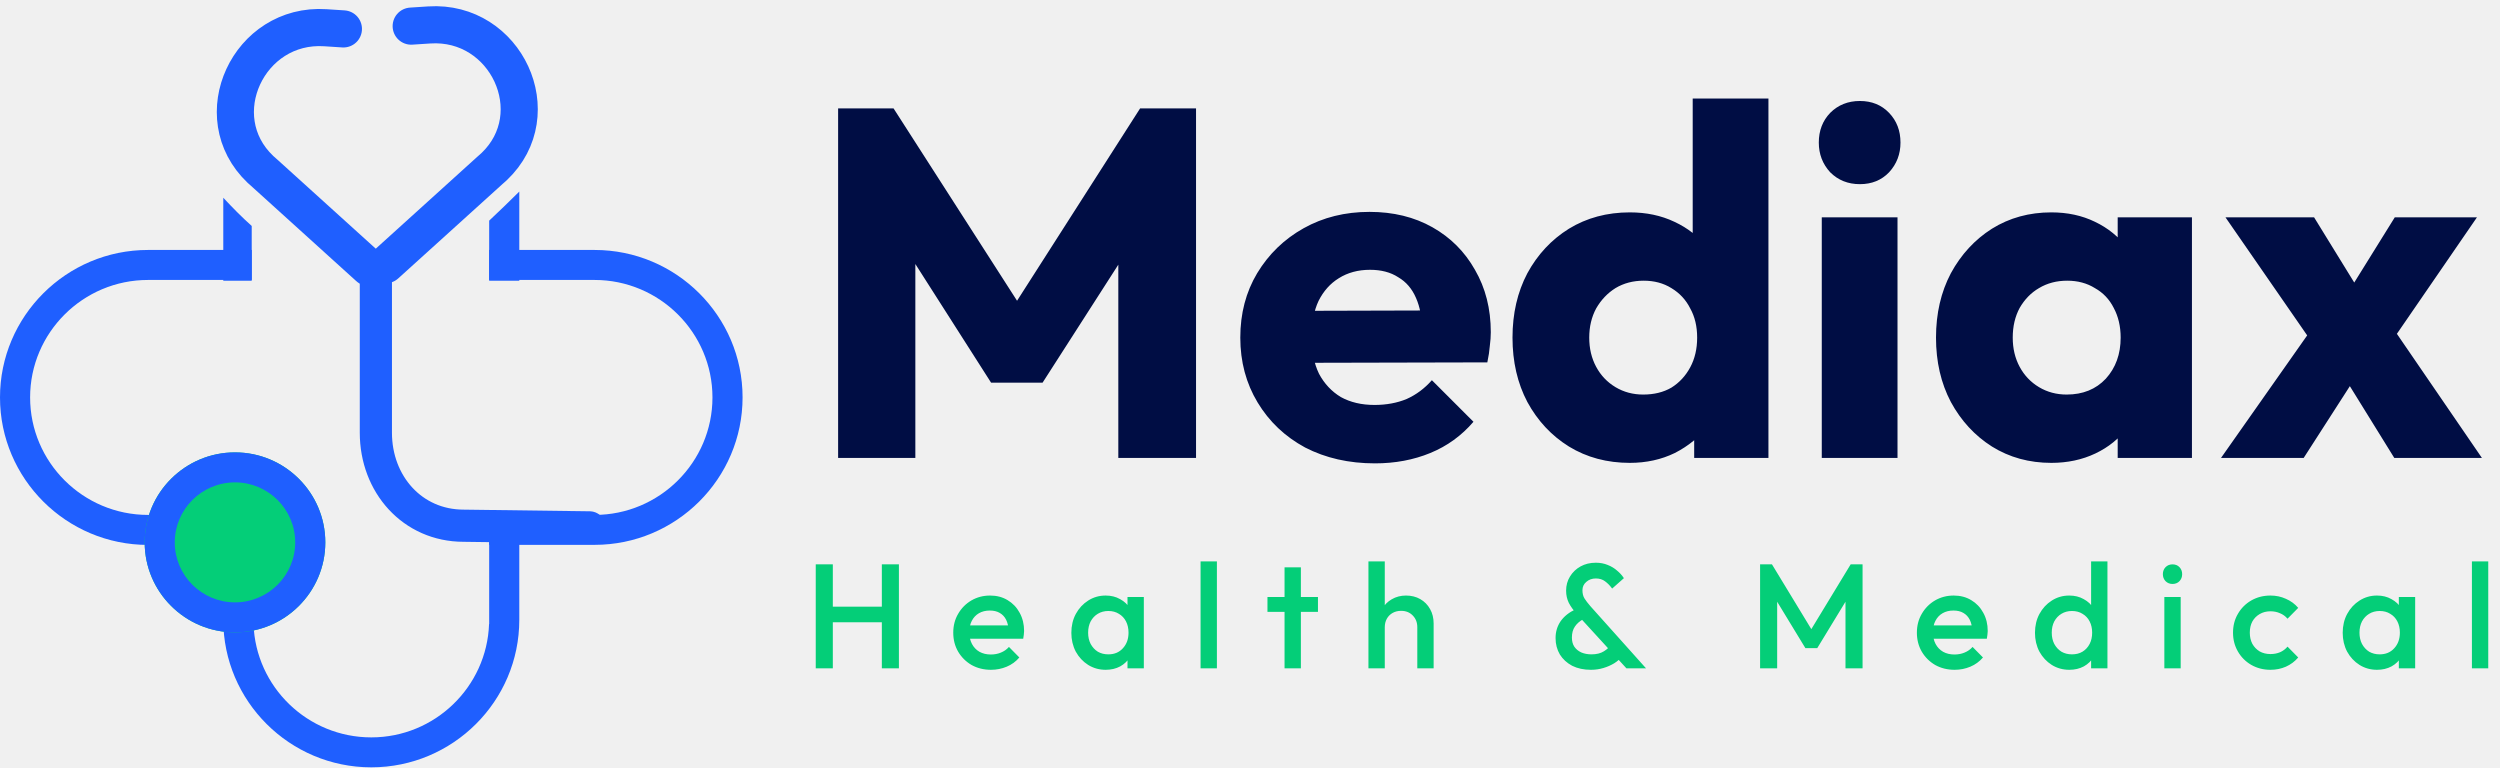
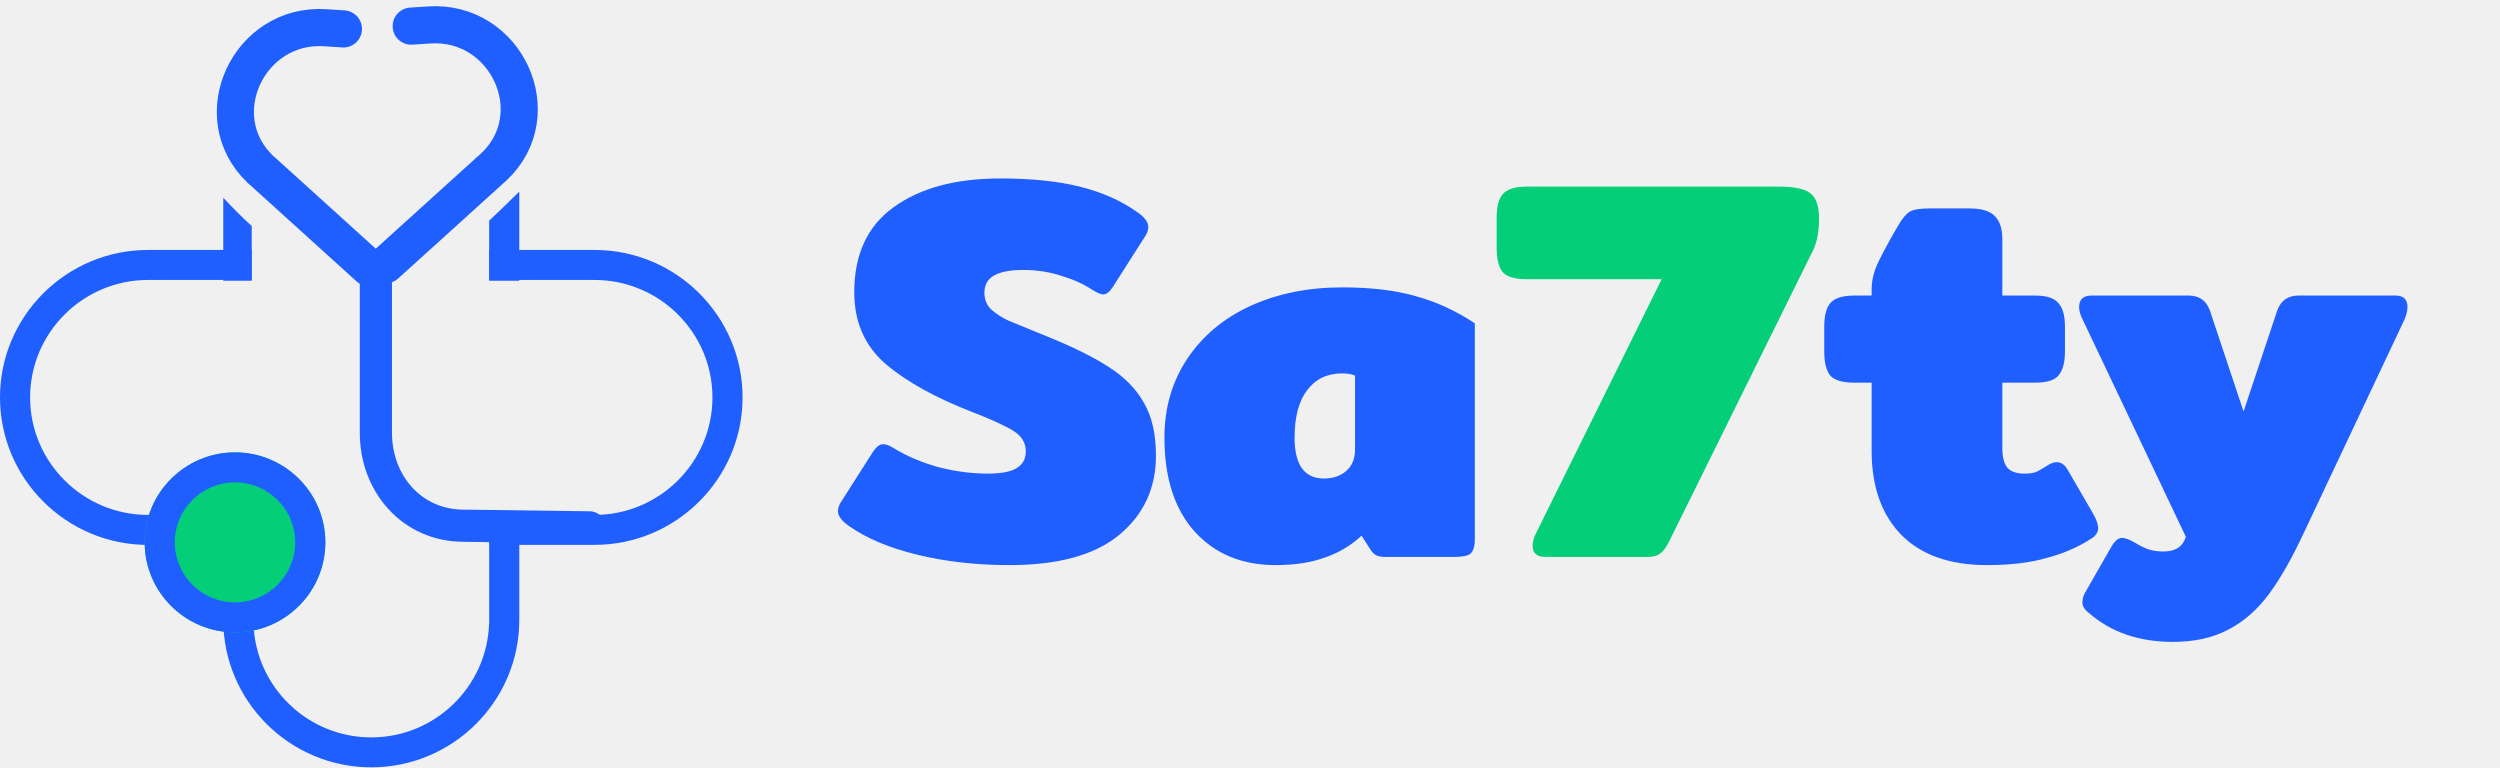
<svg xmlns="http://www.w3.org/2000/svg" width="202" height="62" viewBox="0 0 202 62" fill="none">
-   <path d="M65.912 54V45.6H67.292V54H65.912ZM71.252 54V45.6H72.632V54H71.252ZM66.86 50.28V49.02H71.552V50.28H66.86ZM80.071 54.12C79.495 54.12 78.975 53.992 78.511 53.736C78.055 53.472 77.691 53.112 77.419 52.656C77.155 52.2 77.023 51.688 77.023 51.12C77.023 50.552 77.155 50.044 77.419 49.596C77.683 49.14 78.039 48.78 78.487 48.516C78.943 48.252 79.447 48.12 79.999 48.12C80.535 48.12 81.007 48.244 81.415 48.492C81.831 48.74 82.155 49.08 82.387 49.512C82.627 49.944 82.747 50.436 82.747 50.988C82.747 51.084 82.739 51.184 82.723 51.288C82.715 51.384 82.699 51.492 82.675 51.612H77.947V50.532H81.991L81.499 50.964C81.483 50.612 81.415 50.316 81.295 50.076C81.175 49.836 81.003 49.652 80.779 49.524C80.563 49.396 80.295 49.332 79.975 49.332C79.639 49.332 79.347 49.404 79.099 49.548C78.851 49.692 78.659 49.896 78.523 50.16C78.387 50.416 78.319 50.724 78.319 51.084C78.319 51.444 78.391 51.76 78.535 52.032C78.679 52.304 78.883 52.516 79.147 52.668C79.411 52.812 79.715 52.884 80.059 52.884C80.355 52.884 80.627 52.832 80.875 52.728C81.131 52.624 81.347 52.472 81.523 52.272L82.363 53.124C82.083 53.452 81.743 53.7 81.343 53.868C80.943 54.036 80.519 54.12 80.071 54.12ZM89.337 54.12C88.817 54.12 88.345 53.988 87.921 53.724C87.505 53.46 87.173 53.104 86.925 52.656C86.685 52.2 86.565 51.692 86.565 51.132C86.565 50.564 86.685 50.056 86.925 49.608C87.173 49.152 87.505 48.792 87.921 48.528C88.345 48.256 88.817 48.12 89.337 48.12C89.777 48.12 90.165 48.216 90.501 48.408C90.845 48.592 91.117 48.848 91.317 49.176C91.517 49.504 91.617 49.876 91.617 50.292V51.948C91.617 52.364 91.517 52.736 91.317 53.064C91.125 53.392 90.857 53.652 90.513 53.844C90.169 54.028 89.777 54.12 89.337 54.12ZM89.553 52.872C90.041 52.872 90.433 52.708 90.729 52.38C91.033 52.052 91.185 51.632 91.185 51.12C91.185 50.776 91.117 50.472 90.981 50.208C90.845 49.944 90.653 49.74 90.405 49.596C90.165 49.444 89.881 49.368 89.553 49.368C89.233 49.368 88.949 49.444 88.701 49.596C88.461 49.74 88.269 49.944 88.125 50.208C87.989 50.472 87.921 50.776 87.921 51.12C87.921 51.464 87.989 51.768 88.125 52.032C88.269 52.296 88.461 52.504 88.701 52.656C88.949 52.8 89.233 52.872 89.553 52.872ZM91.101 54V52.452L91.329 51.048L91.101 49.656V48.24H92.421V54H91.101ZM97.006 54V45.36H98.326V54H97.006ZM103.791 54V45.84H105.111V54H103.791ZM102.411 49.44V48.24H106.491V49.44H102.411ZM114.518 54V50.676C114.518 50.292 114.394 49.976 114.146 49.728C113.906 49.48 113.594 49.356 113.21 49.356C112.954 49.356 112.726 49.412 112.526 49.524C112.326 49.636 112.17 49.792 112.058 49.992C111.946 50.192 111.89 50.42 111.89 50.676L111.374 50.388C111.374 49.948 111.47 49.56 111.662 49.224C111.854 48.88 112.118 48.612 112.454 48.42C112.798 48.22 113.182 48.12 113.606 48.12C114.038 48.12 114.422 48.216 114.758 48.408C115.094 48.6 115.358 48.868 115.55 49.212C115.742 49.548 115.838 49.94 115.838 50.388V54H114.518ZM110.57 54V45.36H111.89V54H110.57ZM131.414 54L127.43 49.644C127.134 49.316 126.91 49.004 126.758 48.708C126.614 48.412 126.542 48.084 126.542 47.724C126.542 47.3 126.646 46.92 126.854 46.584C127.062 46.24 127.346 45.968 127.706 45.768C128.066 45.568 128.478 45.468 128.942 45.468C129.294 45.468 129.614 45.528 129.902 45.648C130.19 45.76 130.442 45.912 130.658 46.104C130.882 46.288 131.066 46.492 131.21 46.716L130.262 47.556C130.086 47.316 129.894 47.12 129.686 46.968C129.486 46.816 129.238 46.74 128.942 46.74C128.638 46.74 128.382 46.832 128.174 47.016C127.966 47.192 127.862 47.416 127.862 47.688C127.862 47.96 127.918 48.184 128.03 48.36C128.142 48.536 128.298 48.74 128.498 48.972L132.998 54H131.414ZM128.546 54.12C127.97 54.12 127.466 54.012 127.034 53.796C126.61 53.572 126.278 53.268 126.038 52.884C125.806 52.492 125.69 52.048 125.69 51.552C125.69 51.048 125.826 50.596 126.098 50.196C126.378 49.796 126.786 49.472 127.322 49.224L127.934 50.028C127.638 50.188 127.41 50.388 127.25 50.628C127.09 50.86 127.01 51.156 127.01 51.516C127.01 51.804 127.074 52.048 127.202 52.248C127.338 52.448 127.526 52.604 127.766 52.716C128.006 52.82 128.282 52.872 128.594 52.872C129.002 52.872 129.338 52.788 129.602 52.62C129.874 52.452 130.078 52.252 130.214 52.02L131.078 53.028C130.91 53.236 130.694 53.424 130.43 53.592C130.166 53.752 129.874 53.88 129.554 53.976C129.234 54.072 128.898 54.12 128.546 54.12ZM142.215 54V45.6H143.175L146.667 51.348H146.043L149.535 45.6H150.495V54H149.115V48.024L149.427 48.108L146.835 52.368H145.875L143.283 48.108L143.595 48.024V54H142.215ZM157.932 54.12C157.356 54.12 156.836 53.992 156.372 53.736C155.916 53.472 155.552 53.112 155.28 52.656C155.016 52.2 154.884 51.688 154.884 51.12C154.884 50.552 155.016 50.044 155.28 49.596C155.544 49.14 155.9 48.78 156.348 48.516C156.804 48.252 157.308 48.12 157.86 48.12C158.396 48.12 158.868 48.244 159.276 48.492C159.692 48.74 160.016 49.08 160.248 49.512C160.488 49.944 160.608 50.436 160.608 50.988C160.608 51.084 160.6 51.184 160.584 51.288C160.576 51.384 160.56 51.492 160.536 51.612H155.808V50.532H159.852L159.36 50.964C159.344 50.612 159.276 50.316 159.156 50.076C159.036 49.836 158.864 49.652 158.64 49.524C158.424 49.396 158.156 49.332 157.836 49.332C157.5 49.332 157.208 49.404 156.96 49.548C156.712 49.692 156.52 49.896 156.384 50.16C156.248 50.416 156.18 50.724 156.18 51.084C156.18 51.444 156.252 51.76 156.396 52.032C156.54 52.304 156.744 52.516 157.008 52.668C157.272 52.812 157.576 52.884 157.92 52.884C158.216 52.884 158.488 52.832 158.736 52.728C158.992 52.624 159.208 52.472 159.384 52.272L160.224 53.124C159.944 53.452 159.604 53.7 159.204 53.868C158.804 54.036 158.38 54.12 157.932 54.12ZM167.198 54.12C166.678 54.12 166.206 53.988 165.782 53.724C165.366 53.46 165.034 53.104 164.786 52.656C164.546 52.2 164.426 51.692 164.426 51.132C164.426 50.564 164.546 50.056 164.786 49.608C165.034 49.152 165.366 48.792 165.782 48.528C166.206 48.256 166.678 48.12 167.198 48.12C167.638 48.12 168.026 48.216 168.362 48.408C168.706 48.592 168.978 48.848 169.178 49.176C169.378 49.504 169.478 49.876 169.478 50.292V51.948C169.478 52.364 169.378 52.736 169.178 53.064C168.986 53.392 168.718 53.652 168.374 53.844C168.03 54.028 167.638 54.12 167.198 54.12ZM167.414 52.872C167.742 52.872 168.026 52.8 168.266 52.656C168.514 52.504 168.706 52.296 168.842 52.032C168.978 51.768 169.046 51.464 169.046 51.12C169.046 50.776 168.978 50.472 168.842 50.208C168.706 49.944 168.514 49.74 168.266 49.596C168.026 49.444 167.742 49.368 167.414 49.368C167.094 49.368 166.81 49.444 166.562 49.596C166.322 49.74 166.13 49.944 165.986 50.208C165.85 50.472 165.782 50.776 165.782 51.12C165.782 51.464 165.85 51.768 165.986 52.032C166.13 52.296 166.322 52.504 166.562 52.656C166.81 52.8 167.094 52.872 167.414 52.872ZM170.282 54H168.962V52.452L169.19 51.048L168.962 49.656V45.36H170.282V54ZM174.879 54V48.24H176.199V54H174.879ZM175.539 47.184C175.315 47.184 175.127 47.108 174.975 46.956C174.831 46.804 174.759 46.616 174.759 46.392C174.759 46.168 174.831 45.98 174.975 45.828C175.127 45.676 175.315 45.6 175.539 45.6C175.771 45.6 175.959 45.676 176.103 45.828C176.247 45.98 176.319 46.168 176.319 46.392C176.319 46.616 176.247 46.804 176.103 46.956C175.959 47.108 175.771 47.184 175.539 47.184ZM183.452 54.12C182.884 54.12 182.368 53.988 181.904 53.724C181.448 53.46 181.088 53.1 180.824 52.644C180.56 52.188 180.428 51.68 180.428 51.12C180.428 50.552 180.56 50.044 180.824 49.596C181.088 49.14 181.448 48.78 181.904 48.516C182.368 48.252 182.884 48.12 183.452 48.12C183.9 48.12 184.316 48.208 184.7 48.384C185.092 48.552 185.424 48.796 185.696 49.116L184.832 49.992C184.664 49.792 184.46 49.644 184.22 49.548C183.988 49.444 183.732 49.392 183.452 49.392C183.124 49.392 182.832 49.468 182.576 49.62C182.328 49.764 182.132 49.964 181.988 50.22C181.852 50.476 181.784 50.776 181.784 51.12C181.784 51.456 181.852 51.756 181.988 52.02C182.132 52.276 182.328 52.48 182.576 52.632C182.832 52.776 183.124 52.848 183.452 52.848C183.732 52.848 183.988 52.8 184.22 52.704C184.46 52.6 184.664 52.448 184.832 52.248L185.696 53.124C185.424 53.444 185.092 53.692 184.7 53.868C184.316 54.036 183.9 54.12 183.452 54.12ZM192.062 54.12C191.542 54.12 191.07 53.988 190.646 53.724C190.23 53.46 189.898 53.104 189.65 52.656C189.41 52.2 189.29 51.692 189.29 51.132C189.29 50.564 189.41 50.056 189.65 49.608C189.898 49.152 190.23 48.792 190.646 48.528C191.07 48.256 191.542 48.12 192.062 48.12C192.502 48.12 192.89 48.216 193.226 48.408C193.57 48.592 193.842 48.848 194.042 49.176C194.242 49.504 194.342 49.876 194.342 50.292V51.948C194.342 52.364 194.242 52.736 194.042 53.064C193.85 53.392 193.582 53.652 193.238 53.844C192.894 54.028 192.502 54.12 192.062 54.12ZM192.278 52.872C192.766 52.872 193.158 52.708 193.454 52.38C193.758 52.052 193.91 51.632 193.91 51.12C193.91 50.776 193.842 50.472 193.706 50.208C193.57 49.944 193.378 49.74 193.13 49.596C192.89 49.444 192.606 49.368 192.278 49.368C191.958 49.368 191.674 49.444 191.426 49.596C191.186 49.74 190.994 49.944 190.85 50.208C190.714 50.472 190.646 50.776 190.646 51.12C190.646 51.464 190.714 51.768 190.85 52.032C190.994 52.296 191.186 52.504 191.426 52.656C191.674 52.8 191.958 52.872 192.278 52.872ZM193.826 54V52.452L194.054 51.048L193.826 49.656V48.24H195.146V54H193.826ZM199.731 54V45.36H201.051V54H199.731Z" fill="#04CE78" />
-   <path d="M67.72 37V8.76H72.2L83.32 26.08H81.04L92.12 8.76H96.64V37H90.36V19.36L91.48 19.64L84.24 30.92H80.08L72.88 19.64L73.96 19.36V37H67.72ZM111.096 37.44C108.989 37.44 107.109 37.013 105.456 36.16C103.829 35.28 102.549 34.067 101.616 32.52C100.683 30.973 100.216 29.227 100.216 27.28C100.216 25.333 100.669 23.6 101.576 22.08C102.509 20.533 103.763 19.32 105.336 18.44C106.909 17.56 108.683 17.12 110.656 17.12C112.576 17.12 114.269 17.533 115.736 18.36C117.203 19.187 118.349 20.333 119.176 21.8C120.029 23.267 120.456 24.947 120.456 26.84C120.456 27.187 120.429 27.56 120.376 27.96C120.349 28.333 120.283 28.773 120.176 29.28L103.416 29.32V25.12L117.576 25.08L114.936 26.84C114.909 25.72 114.736 24.8 114.416 24.08C114.096 23.333 113.616 22.773 112.976 22.4C112.363 22 111.603 21.8 110.696 21.8C109.736 21.8 108.896 22.027 108.176 22.48C107.483 22.907 106.936 23.52 106.536 24.32C106.163 25.12 105.976 26.093 105.976 27.24C105.976 28.387 106.176 29.373 106.576 30.2C107.003 31 107.589 31.627 108.336 32.08C109.109 32.507 110.016 32.72 111.056 32.72C112.016 32.72 112.883 32.56 113.656 32.24C114.429 31.893 115.109 31.387 115.696 30.72L119.056 34.08C118.096 35.2 116.936 36.04 115.576 36.6C114.216 37.16 112.723 37.44 111.096 37.44ZM131.69 37.4C129.85 37.4 128.21 36.96 126.77 36.08C125.357 35.2 124.237 34 123.41 32.48C122.61 30.96 122.21 29.227 122.21 27.28C122.21 25.333 122.61 23.6 123.41 22.08C124.237 20.56 125.357 19.36 126.77 18.48C128.21 17.6 129.85 17.16 131.69 17.16C133.023 17.16 134.223 17.413 135.29 17.92C136.383 18.427 137.277 19.133 137.97 20.04C138.69 20.92 139.09 21.933 139.17 23.08V31.28C139.09 32.427 138.703 33.467 138.01 34.4C137.317 35.307 136.423 36.04 135.33 36.6C134.237 37.133 133.023 37.4 131.69 37.4ZM132.77 31.88C133.65 31.88 134.41 31.693 135.05 31.32C135.69 30.92 136.197 30.373 136.57 29.68C136.943 28.987 137.13 28.187 137.13 27.28C137.13 26.373 136.943 25.587 136.57 24.92C136.223 24.227 135.717 23.68 135.05 23.28C134.41 22.88 133.663 22.68 132.81 22.68C131.957 22.68 131.197 22.88 130.53 23.28C129.89 23.68 129.37 24.227 128.97 24.92C128.597 25.613 128.41 26.4 128.41 27.28C128.41 28.16 128.597 28.947 128.97 29.64C129.343 30.333 129.863 30.88 130.53 31.28C131.197 31.68 131.943 31.88 132.77 31.88ZM142.89 37H136.89V31.76L137.81 27.04L136.77 22.32V7.96H142.89V37ZM147.199 37V17.56H153.319V37H147.199ZM150.279 14.88C149.319 14.88 148.519 14.56 147.879 13.92C147.266 13.253 146.959 12.453 146.959 11.52C146.959 10.56 147.266 9.76 147.879 9.12C148.519 8.48 149.319 8.16 150.279 8.16C151.239 8.16 152.026 8.48 152.639 9.12C153.252 9.76 153.559 10.56 153.559 11.52C153.559 12.453 153.252 13.253 152.639 13.92C152.026 14.56 151.239 14.88 150.279 14.88ZM165.749 37.4C163.962 37.4 162.362 36.96 160.949 36.08C159.562 35.2 158.455 34 157.629 32.48C156.829 30.96 156.429 29.227 156.429 27.28C156.429 25.333 156.829 23.6 157.629 22.08C158.455 20.56 159.562 19.36 160.949 18.48C162.362 17.6 163.962 17.16 165.749 17.16C167.055 17.16 168.229 17.413 169.269 17.92C170.335 18.427 171.202 19.133 171.869 20.04C172.535 20.92 172.909 21.933 172.989 23.08V31.48C172.909 32.627 172.535 33.653 171.869 34.56C171.229 35.44 170.375 36.133 169.309 36.64C168.242 37.147 167.055 37.4 165.749 37.4ZM166.989 31.88C168.295 31.88 169.349 31.453 170.149 30.6C170.949 29.72 171.349 28.613 171.349 27.28C171.349 26.373 171.162 25.573 170.789 24.88C170.442 24.187 169.935 23.653 169.269 23.28C168.629 22.88 167.882 22.68 167.029 22.68C166.175 22.68 165.415 22.88 164.749 23.28C164.109 23.653 163.589 24.187 163.189 24.88C162.815 25.573 162.629 26.373 162.629 27.28C162.629 28.16 162.815 28.947 163.189 29.64C163.562 30.333 164.082 30.88 164.749 31.28C165.415 31.68 166.162 31.88 166.989 31.88ZM171.109 37V31.76L172.029 27.04L171.109 22.32V17.56H177.109V37H171.109ZM193.458 37L188.778 29.44L187.458 28.6L179.818 17.56H186.978L191.338 24.64L192.618 25.44L200.538 37H193.458ZM179.458 37L187.418 25.68L190.898 29.6L186.138 37H179.458ZM192.578 28.56L189.098 24.64L193.498 17.56H200.138L192.578 28.56Z" fill="#000D44" />
-   <path d="M18.041 15.977V22.686H20.339V18.257C19.538 17.543 18.782 16.775 18.041 15.977Z" fill="#1F5FFF" />
-   <path d="M39.526 17.828V22.686H41.959V15.478C41.158 16.271 40.347 17.059 39.526 17.828Z" fill="#1F5FFF" />
-   <path d="M39.526 41.67V50.423H39.516C39.336 55.501 35.136 59.581 30 59.581C24.859 59.581 20.659 55.506 20.484 50.423H20.474V41.67H18.041V50.084C18.041 56.653 23.407 62 30 62C36.593 62 41.959 56.653 41.959 50.084V41.67H39.526Z" fill="#1F5FFF" />
-   <path d="M20.474 41.67H13.851V41.605H11.959C6.708 41.605 2.433 37.345 2.433 32.113C2.433 26.881 6.708 22.621 11.959 22.621H20.339V20.197H11.959C5.366 20.197 0 25.544 0 32.113C0 38.682 5.366 44.029 11.959 44.029H20.474V41.67Z" fill="#1F5FFF" />
-   <path d="M48.041 20.197H39.526V22.621H48.041C53.292 22.621 57.567 26.881 57.567 32.113C57.567 37.345 53.292 41.605 48.041 41.605H44.932V41.67H39.526V44.024H48.041C54.634 44.024 60 38.677 60 32.108C60 25.539 54.634 20.197 48.041 20.197Z" fill="#1F5FFF" />
-   <path d="M18.987 51.096C14.962 51.096 11.689 47.834 11.689 43.824C11.689 39.814 14.962 36.552 18.987 36.552C23.012 36.552 26.286 39.814 26.286 43.824C26.286 47.834 23.012 51.096 18.987 51.096ZM18.987 38.976C16.304 38.976 14.121 41.151 14.121 43.824C14.121 46.498 16.304 48.672 18.987 48.672C21.67 48.672 23.853 46.498 23.853 43.824C23.853 41.151 21.67 38.976 18.987 38.976Z" fill="#04CE78" />
-   <path d="M22.673 47.634C24.784 45.531 24.784 42.12 22.673 40.016C20.562 37.913 17.139 37.913 15.027 40.016C12.916 42.12 12.916 45.531 15.027 47.634C17.139 49.738 20.562 49.738 22.673 47.634Z" fill="#04CE78" />
-   <path d="M18.987 51.096C14.962 51.096 11.689 47.834 11.689 43.824C11.689 39.814 14.962 36.552 18.987 36.552C23.012 36.552 26.286 39.814 26.286 43.824C26.286 47.834 23.012 51.096 18.987 51.096ZM18.987 38.976C16.304 38.976 14.121 41.151 14.121 43.824C14.121 46.498 16.304 48.672 18.987 48.672C21.67 48.672 23.853 46.498 23.853 43.824C23.853 41.151 21.67 38.976 18.987 38.976Z" fill="#1F5FFF" />
-   <path d="M30.37 21.474V34.966C30.37 39.111 33.309 42.478 37.469 42.478L47.636 42.612" stroke="#1F5FFF" stroke-width="2.6" stroke-miterlimit="10" stroke-linecap="round" stroke-linejoin="round" />
-   <path d="M27.747 2.336L26.291 2.241C20.083 1.827 16.544 9.413 21.045 13.688C21.165 13.803 21.295 13.917 21.425 14.027L29.8 21.608" stroke="#1F5FFF" stroke-width="3" stroke-miterlimit="10" stroke-linecap="round" stroke-linejoin="round" />
-   <path d="M33.224 2.111L34.681 2.016C40.888 1.602 44.427 9.189 39.927 13.463C39.806 13.578 39.676 13.693 39.546 13.803L31.171 21.384" stroke="#1F5FFF" stroke-width="3" stroke-miterlimit="10" stroke-linecap="round" stroke-linejoin="round" />
+   <g clip-path="url(#clip0_1259_18741)">
+     <path d="M18.041 15.977V22.686H20.339V18.257C19.538 17.544 18.782 16.775 18.041 15.977Z" fill="#1F5FFF" />
+     <path d="M39.525 17.828V22.686H41.958V15.479C41.157 16.272 40.346 17.06 39.525 17.828Z" fill="#1F5FFF" />
+     <path d="M39.526 41.67V50.423H39.516C39.336 55.501 35.136 59.581 30 59.581C24.859 59.581 20.659 55.506 20.484 50.423H20.474V41.67H18.041V50.084C18.041 56.653 23.407 62 30 62C36.593 62 41.959 56.653 41.959 50.084V41.67H39.526Z" fill="#1F5FFF" />
+     <path d="M20.474 41.67H13.851V41.605H11.959C6.708 41.605 2.433 37.345 2.433 32.113C2.433 26.881 6.708 22.621 11.959 22.621H20.339V20.197H11.959C5.366 20.197 0 25.544 0 32.113C0 38.682 5.366 44.029 11.959 44.029H20.474V41.67Z" fill="#1F5FFF" />
+     <path d="M48.04 20.197H39.525V22.621H48.04C53.291 22.621 57.566 26.881 57.566 32.113C57.566 37.345 53.291 41.605 48.04 41.605H44.932V41.67H39.525V44.024H48.04C54.633 44.024 59.999 38.677 59.999 32.108C59.999 25.539 54.633 20.197 48.04 20.197Z" fill="#1F5FFF" />
+     <path d="M18.988 51.096C14.963 51.096 11.69 47.834 11.69 43.824C11.69 39.814 14.963 36.552 18.988 36.552C23.013 36.552 26.287 39.814 26.287 43.824C26.287 47.834 23.013 51.096 18.988 51.096ZM18.988 38.976C16.305 38.976 14.122 41.151 14.122 43.824C14.122 46.498 16.305 48.672 18.988 48.672C21.671 48.672 23.854 46.498 23.854 43.824C23.854 41.151 21.671 38.976 18.988 38.976Z" fill="#04CE78" />
+     <path d="M22.672 47.634C24.784 45.531 24.784 42.12 22.672 40.016C20.561 37.913 17.138 37.913 15.027 40.016C12.915 42.12 12.915 45.531 15.027 47.634C17.138 49.738 20.561 49.738 22.672 47.634Z" fill="#04CE78" />
+     <path d="M18.988 51.096C14.963 51.096 11.69 47.834 11.69 43.824C11.69 39.814 14.963 36.552 18.988 36.552C23.013 36.552 26.287 39.814 26.287 43.824C26.287 47.834 23.013 51.096 18.988 51.096ZM18.988 38.976C16.305 38.976 14.122 41.151 14.122 43.824C14.122 46.498 16.305 48.672 18.988 48.672C21.671 48.672 23.854 46.498 23.854 43.824C23.854 41.151 21.671 38.976 18.988 38.976Z" fill="#1F5FFF" />
+     <path d="M30.371 21.474V34.966C30.371 39.111 33.309 42.478 37.469 42.478L47.636 42.612" stroke="#1F5FFF" stroke-width="2.6" stroke-miterlimit="10" stroke-linecap="round" stroke-linejoin="round" />
+     <path d="M27.748 2.336L26.291 2.241C20.084 1.827 16.545 9.413 21.045 13.688C21.165 13.803 21.295 13.917 21.426 14.027L29.8 21.609" stroke="#1F5FFF" stroke-width="3" stroke-miterlimit="10" stroke-linecap="round" stroke-linejoin="round" />
+     <path d="M33.224 2.111L34.681 2.016C40.888 1.602 44.427 9.189 39.927 13.463C39.807 13.578 39.677 13.693 39.547 13.803L31.172 21.384" stroke="#1F5FFF" stroke-width="3" stroke-miterlimit="10" stroke-linecap="round" stroke-linejoin="round" />
+     <path d="M81.564 45.66C78.895 45.66 76.416 45.381 74.128 44.824C71.84 44.267 69.992 43.489 68.584 42.492C67.997 42.081 67.704 41.685 67.704 41.304C67.704 41.04 67.807 40.761 68.012 40.468L70.564 36.464C70.828 36.083 71.092 35.892 71.356 35.892C71.591 35.892 71.869 35.995 72.192 36.2C73.248 36.845 74.451 37.359 75.8 37.74C77.179 38.092 78.513 38.268 79.804 38.268C80.889 38.268 81.667 38.121 82.136 37.828C82.635 37.535 82.884 37.08 82.884 36.464C82.884 35.789 82.561 35.247 81.916 34.836C81.271 34.425 80.156 33.912 78.572 33.296C75.609 32.152 73.277 30.861 71.576 29.424C69.875 27.957 69.024 26.021 69.024 23.616C69.024 20.565 70.08 18.277 72.192 16.752C74.333 15.197 77.208 14.42 80.816 14.42C83.339 14.42 85.48 14.64 87.24 15.08C89.029 15.52 90.584 16.209 91.904 17.148C92.491 17.559 92.784 17.955 92.784 18.336C92.784 18.6 92.681 18.879 92.476 19.172L89.924 23.176C89.66 23.587 89.396 23.792 89.132 23.792C88.956 23.792 88.677 23.675 88.296 23.44C87.592 22.971 86.756 22.589 85.788 22.296C84.82 21.973 83.779 21.812 82.664 21.812C81.637 21.812 80.86 21.959 80.332 22.252C79.804 22.545 79.54 23.015 79.54 23.66C79.54 24.188 79.716 24.628 80.068 24.98C80.449 25.332 80.919 25.64 81.476 25.904C82.033 26.139 83.001 26.535 84.38 27.092C86.58 27.972 88.311 28.823 89.572 29.644C90.833 30.436 91.787 31.404 92.432 32.548C93.077 33.663 93.4 35.085 93.4 36.816C93.4 39.456 92.403 41.597 90.408 43.24C88.443 44.853 85.495 45.66 81.564 45.66ZM103.062 45.66C100.363 45.66 98.192 44.765 96.55 42.976C94.907 41.157 94.086 38.62 94.086 35.364C94.086 32.959 94.702 30.832 95.934 28.984C97.166 27.136 98.867 25.713 101.038 24.716C103.238 23.719 105.702 23.22 108.43 23.22C110.776 23.22 112.756 23.455 114.37 23.924C116.012 24.364 117.611 25.097 119.166 26.124V43.548C119.166 44.135 119.048 44.531 118.814 44.736C118.608 44.912 118.168 45 117.494 45H111.95C111.627 45 111.378 44.956 111.202 44.868C111.026 44.78 110.864 44.619 110.718 44.384L110.014 43.284C109.163 44.076 108.18 44.663 107.066 45.044C105.951 45.455 104.616 45.66 103.062 45.66ZM106.978 38.664C107.711 38.664 108.312 38.459 108.782 38.048C109.251 37.637 109.486 37.065 109.486 36.332V30.348C109.222 30.231 108.87 30.172 108.43 30.172C107.227 30.172 106.288 30.627 105.614 31.536C104.939 32.416 104.602 33.692 104.602 35.364C104.602 37.564 105.394 38.664 106.978 38.664ZM160.556 45.66C157.564 45.66 155.261 44.853 153.648 43.24C152.034 41.597 151.228 39.324 151.228 36.42V30.92H149.82C148.881 30.92 148.236 30.729 147.884 30.348C147.561 29.937 147.4 29.292 147.4 28.412V26.388C147.4 25.508 147.561 24.877 147.884 24.496C148.236 24.085 148.881 23.88 149.82 23.88H151.228V23.396C151.228 22.633 151.418 21.871 151.8 21.108C152.181 20.316 152.709 19.348 153.384 18.204C153.706 17.647 154.014 17.28 154.308 17.104C154.601 16.928 155.144 16.84 155.936 16.84H159.104C160.101 16.84 160.79 17.045 161.172 17.456C161.582 17.837 161.788 18.468 161.788 19.348V23.88H164.428C165.366 23.88 165.997 24.085 166.32 24.496C166.672 24.877 166.848 25.508 166.848 26.388V28.412C166.848 29.292 166.672 29.937 166.32 30.348C165.997 30.729 165.366 30.92 164.428 30.92H161.788V36.244C161.788 36.919 161.92 37.432 162.184 37.784C162.477 38.107 162.932 38.268 163.548 38.268C163.988 38.268 164.31 38.224 164.516 38.136C164.721 38.048 165.029 37.872 165.44 37.608C165.704 37.432 165.953 37.344 166.188 37.344C166.54 37.344 166.833 37.549 167.068 37.96L169.136 41.524C169.4 41.993 169.532 42.375 169.532 42.668C169.532 42.991 169.356 43.269 169.004 43.504C167.918 44.208 166.701 44.736 165.352 45.088C164.032 45.469 162.433 45.66 160.556 45.66ZM175.56 51.864C172.832 51.864 170.573 51.087 168.784 49.532C168.432 49.268 168.256 48.975 168.256 48.652C168.256 48.359 168.359 48.051 168.564 47.728L170.632 44.12C170.896 43.68 171.175 43.46 171.468 43.46C171.703 43.46 172.025 43.577 172.436 43.812C172.876 44.076 173.257 44.267 173.58 44.384C173.932 44.501 174.343 44.56 174.812 44.56C175.78 44.56 176.381 44.164 176.616 43.372L168.256 25.772C168.08 25.42 167.992 25.097 167.992 24.804C167.992 24.188 168.329 23.88 169.004 23.88H176.836C177.687 23.88 178.259 24.276 178.552 25.068L181.28 33.252L184.008 25.068C184.301 24.276 184.873 23.88 185.724 23.88H193.556C194.201 23.88 194.524 24.188 194.524 24.804C194.524 25.068 194.451 25.391 194.304 25.772L186.164 43.02C185.196 45.103 184.243 46.775 183.304 48.036C182.365 49.297 181.265 50.251 180.004 50.896C178.772 51.541 177.291 51.864 175.56 51.864Z" fill="#1F5FFF" />
+     <path d="M124.847 45C124.172 45 123.835 44.692 123.835 44.076C123.835 43.783 123.923 43.46 124.099 43.108L134.263 22.56H123.351C122.412 22.56 121.767 22.369 121.415 21.988C121.092 21.577 120.931 20.932 120.931 20.052V17.588C120.931 16.708 121.092 16.077 121.415 15.696C121.767 15.285 122.412 15.08 123.351 15.08H143.767C145.028 15.08 145.879 15.271 146.319 15.652C146.759 16.004 146.979 16.679 146.979 17.676C146.979 18.791 146.788 19.7 146.407 20.404L134.835 43.812C134.63 44.223 134.395 44.531 134.131 44.736C133.896 44.912 133.559 45 133.119 45H124.847Z" fill="#04CE78" />
+   </g>
+   <defs>
+     <clipPath id="clip0_1259_18741">
+       <rect width="202" height="62" fill="white" />
+     </clipPath>
+   </defs>
</svg>
